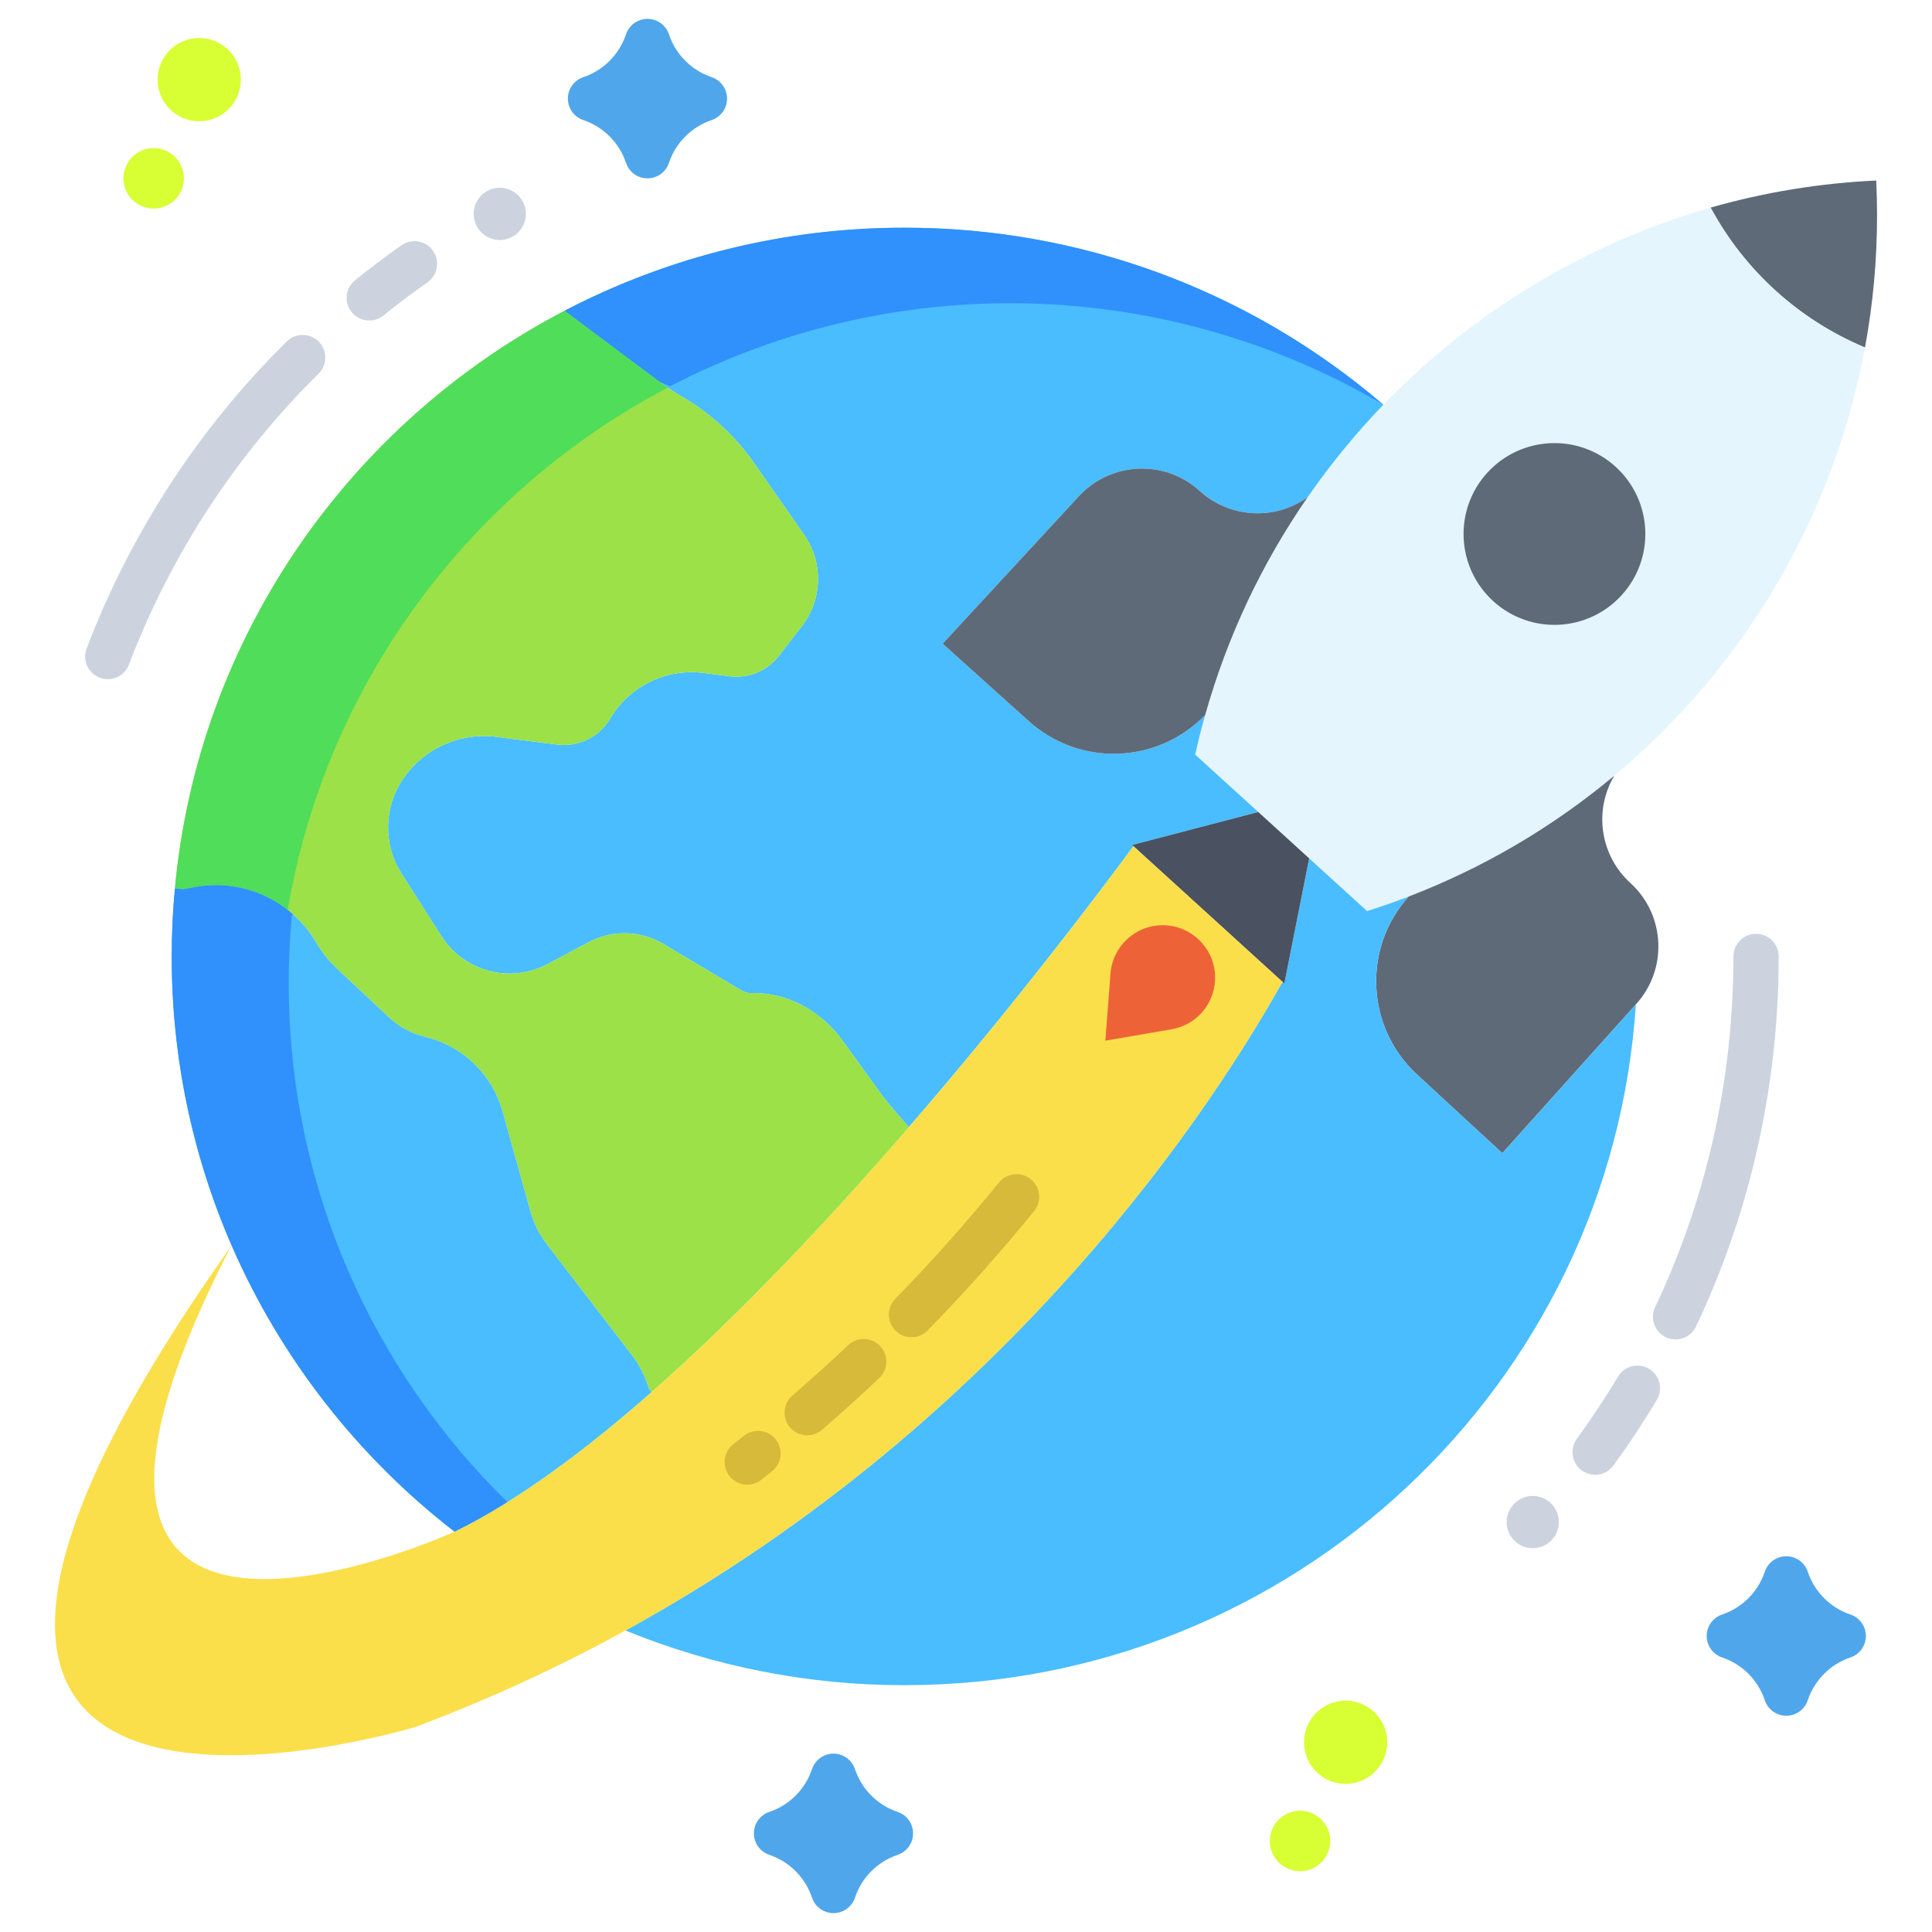
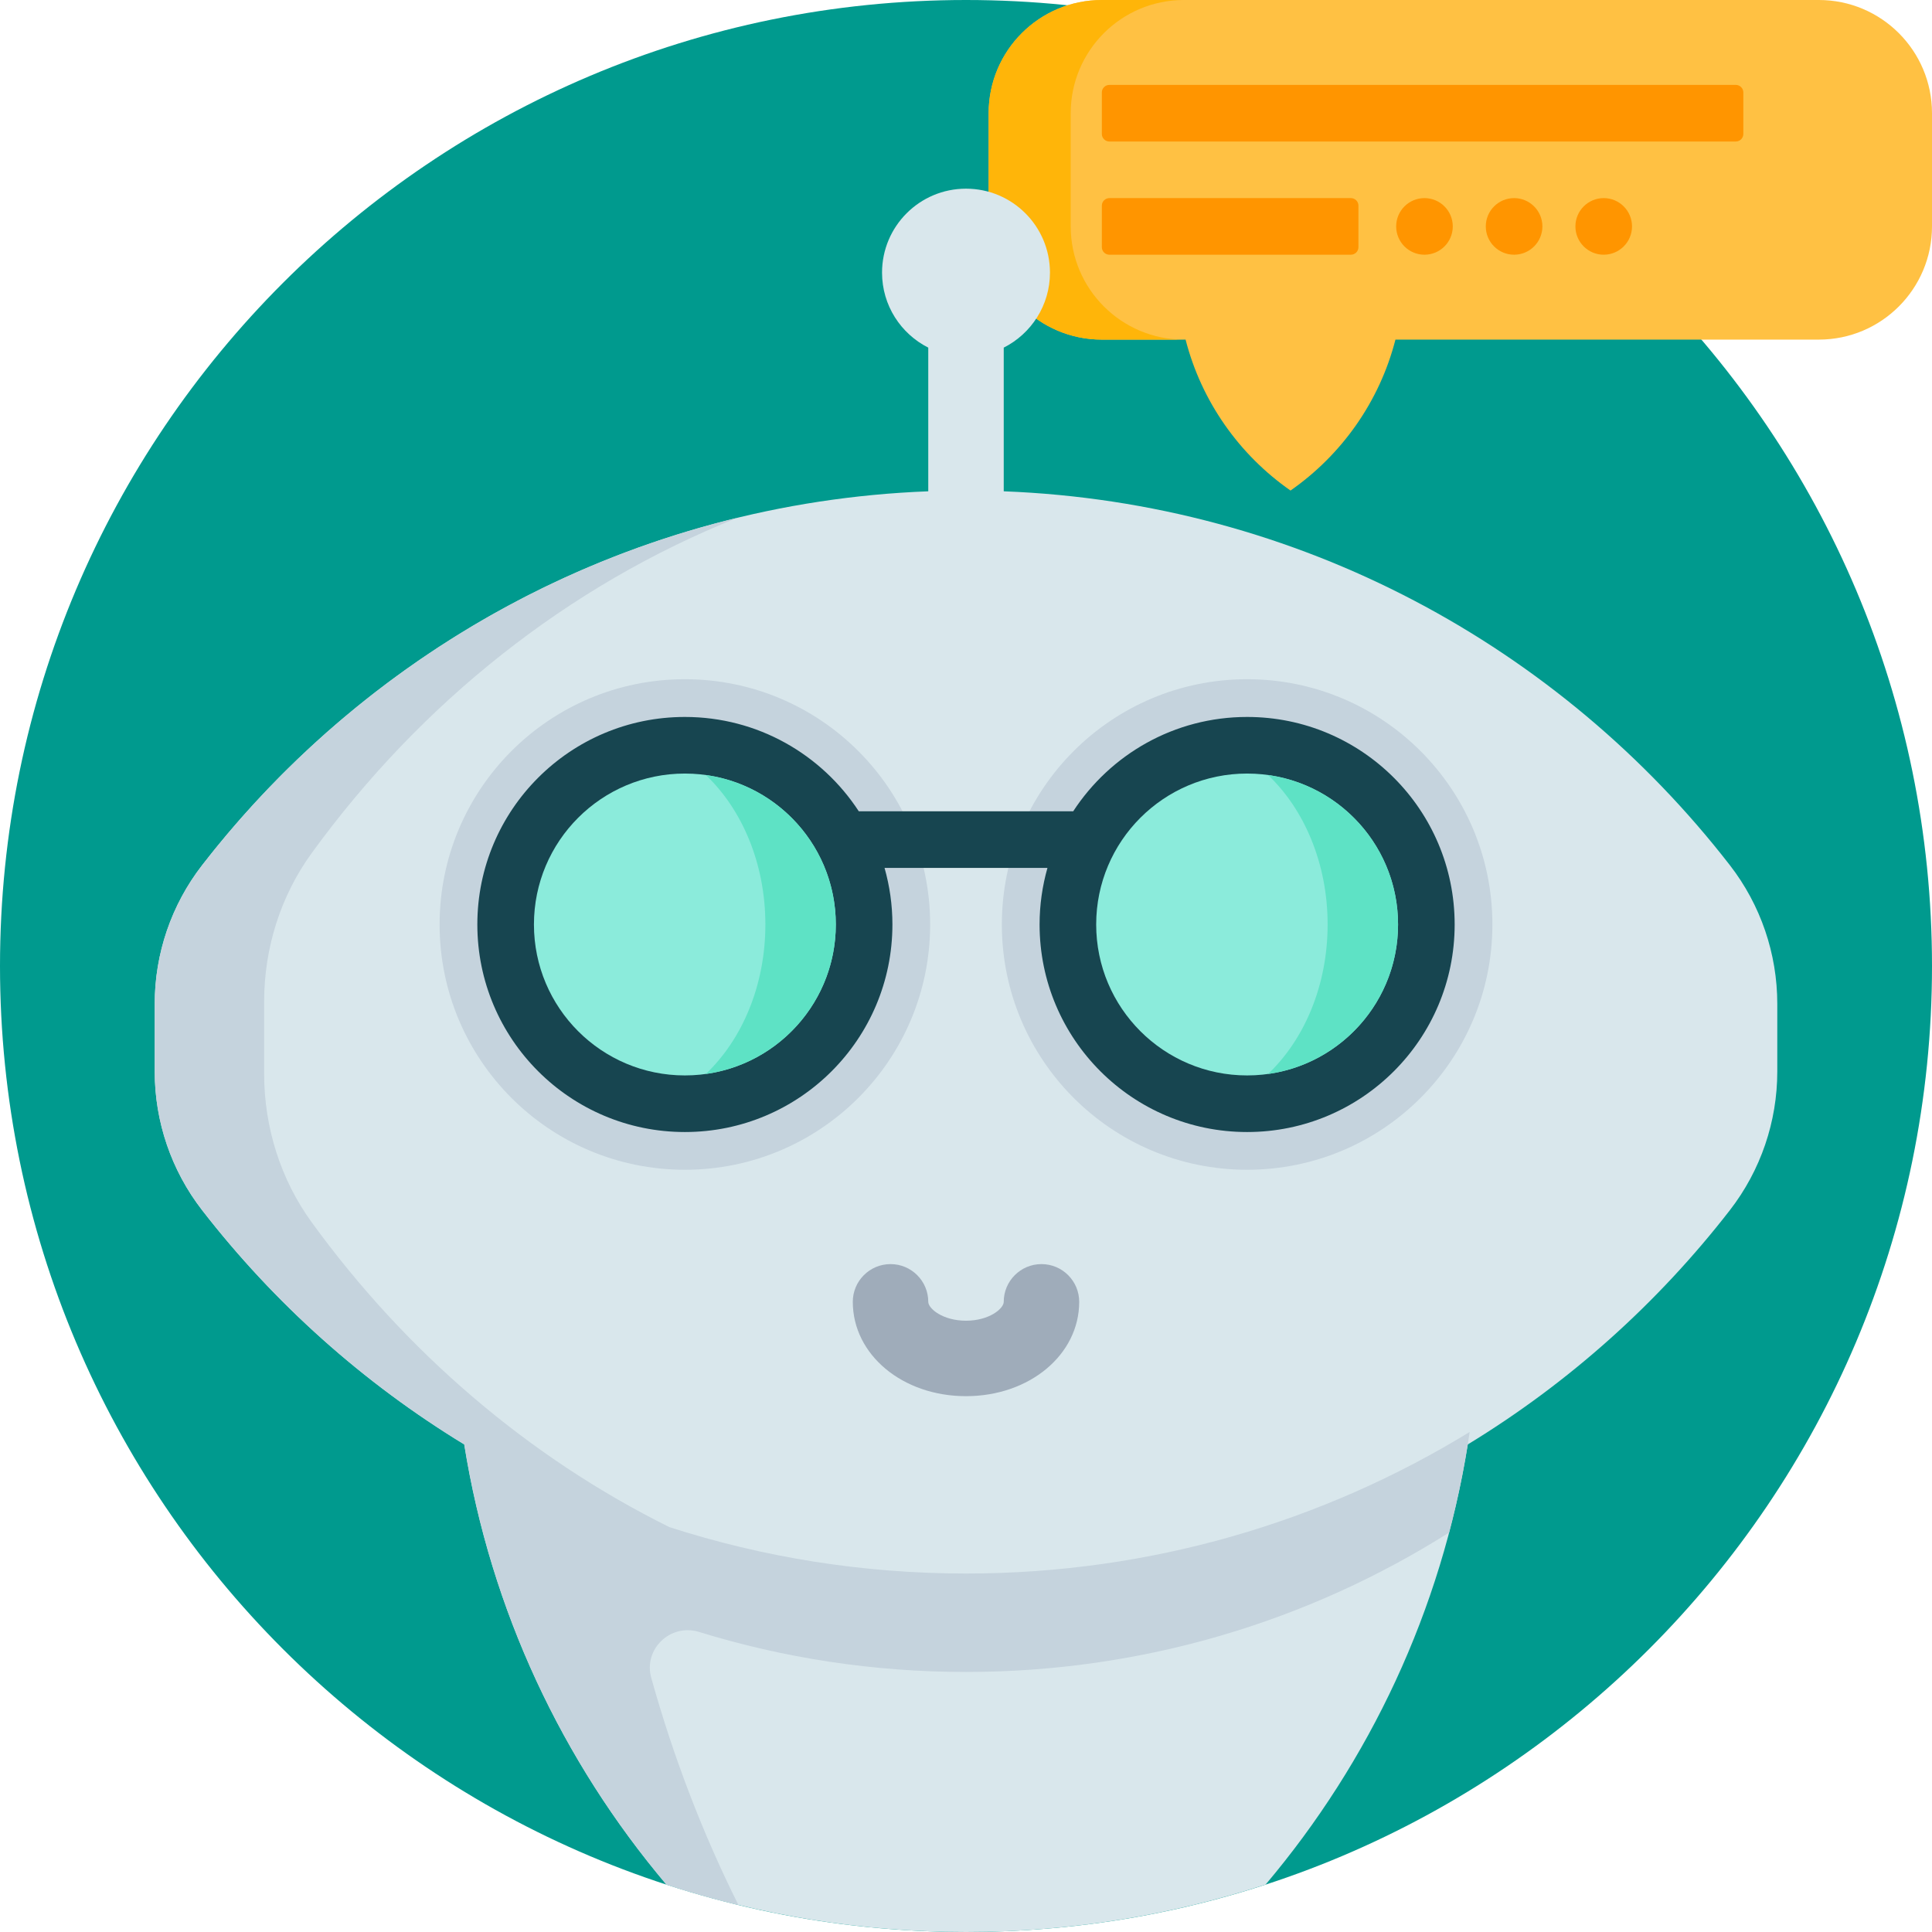
- <svg xmlns="http://www.w3.org/2000/svg" id="Layer_1" height="512" viewBox="0 0 512 512" width="512" data-name="Layer 1">
-   <path d="m497.22 47.84c.14 3.09.22 6.16.22 9.21a192.591 192.591 0 0 1 -3.19 35l-.21-.04a82.7 82.7 0 0 1 -40.61-36.81l-.1-.19a192.782 192.782 0 0 1 43.89-7.17z" fill="#5f6a78" />
-   <path d="m373.28 237.6q-5.415 2.085-10.99 3.84l-15.35-13.97-13.48-12.28-16.72-15.21q1.17-5.31 2.65-10.51a193.1 193.1 0 0 1 27.16-57.72 195.747 195.747 0 0 1 106.78-76.74l.1.19a82.7 82.7 0 0 0 40.61 36.81l.21.04a193.531 193.531 0 0 1 -66.54 113.59 192.508 192.508 0 0 1 -54.43 31.96z" fill="#e5f5fd" />
-   <path d="m433.52 266.18-35.39 39.44-22.59-20.83a33.639 33.639 0 0 1 -2.26-47.19 192.508 192.508 0 0 0 54.43-31.96l.03.03a22.748 22.748 0 0 0 4.32 28.32 22.755 22.755 0 0 1 1.51 32.13z" fill="#5f6a78" />
-   <path d="m398.13 305.62 35.39-39.44c-6.58 100.73-90.83 180.41-193.8 180.41a194.6 194.6 0 0 1 -73.95-14.49v-.01c103.28-56.69 156.88-141.28 173.77-171.32l.43-.47.39.36 6.58-33.19 15.35 13.97q5.565-1.755 10.99-3.84a33.639 33.639 0 0 0 2.26 47.19z" fill="#49bdff" />
-   <path d="m366.6 107.26a196.108 196.108 0 0 0 -20.05 24.49 22.765 22.765 0 0 1 -28.6-1.64 22.754 22.754 0 0 0 -32.14 1.5l-36 38.98 22.85 20.55a33.667 33.667 0 0 0 46.73-1.67q-1.485 5.205-2.65 10.51l16.72 15.21-33.44 8.74.35.32c-9.16 12.43-31.56 42.14-59.54 74.48l-5.15-6.02c-.79-.92-1.54-1.88-2.25-2.87l-10.11-14.01c-5.59-7.75-14.53-12.89-24.13-12.64a4.961 4.961 0 0 1 -2.74-.72l-20.66-12.32a20.2 20.2 0 0 0 -19.75-.48l-10.89 5.8a21.46 21.46 0 0 1 -28.17-7.37l-10.58-16.6a22.773 22.773 0 0 1 .39-25.06 25.942 25.942 0 0 1 24.82-11.16l15.86 2.01a14.29 14.29 0 0 0 14.17-6.76 25.1 25.1 0 0 1 24.85-12.19l6.93.88a14.186 14.186 0 0 0 12.92-5.33l6.11-7.89a20.438 20.438 0 0 0 .62-24.31l-13.18-18.89a60.759 60.759 0 0 0 -19.3-17.77 60.869 60.869 0 0 1 -5.81-3.85l-11.11-8.29-14.07-10.53a195.227 195.227 0 0 1 217 24.9z" fill="#49bdff" />
-   <path d="m300.37 224.25-.35-.32 33.44-8.74 13.48 12.28-6.58 33.19-.39-.36z" fill="#4a5160" />
-   <path d="m339.97 260.3-.43.47c-16.89 30.04-70.49 114.63-173.77 171.32a429.546 429.546 0 0 1 -55.61 25.55s-177.35 54.02-48.92-127.41c-68.22 132.37 56.68 76.9 59.22 75.68l.01-.01c16.5-8.09 34.35-21.28 52.22-37.02 23.71-20.87 47.45-46.23 68.14-70.15 27.98-32.34 50.38-62.05 59.54-74.48z" fill="#fadf4a" />
-   <path d="m317.95 130.11a22.765 22.765 0 0 0 28.6 1.64 193.1 193.1 0 0 0 -27.16 57.72 33.667 33.667 0 0 1 -46.73 1.67l-22.85-20.55 36-38.98a22.754 22.754 0 0 1 32.14-1.5z" fill="#5f6a78" />
-   <path d="m235.68 292.71 5.15 6.02c-20.69 23.92-44.43 49.28-68.14 70.15l-.66-.74a28.185 28.185 0 0 0 -4.65-9.11l-22.43-29.24a25.915 25.915 0 0 1 -4.4-8.82l-7.4-26.55a28.052 28.052 0 0 0 -19.6-19.41l-1.61-.43a20.888 20.888 0 0 1 -8.74-4.87l-13.81-12.92a31.32 31.32 0 0 1 -5.58-6.98 30.8 30.8 0 0 0 -32.48-14.66l-2.65.52-2.33-.22c6.19-66.62 46.43-123.44 103.25-153.09l14.07 10.53 11.11 8.29a60.869 60.869 0 0 0 5.81 3.85 60.759 60.759 0 0 1 19.3 17.77l13.18 18.89a20.438 20.438 0 0 1 -.62 24.31l-6.11 7.89a14.186 14.186 0 0 1 -12.92 5.33l-6.93-.88a25.1 25.1 0 0 0 -24.85 12.19 14.29 14.29 0 0 1 -14.17 6.76l-15.86-2.01a25.942 25.942 0 0 0 -24.82 11.16 22.773 22.773 0 0 0 -.39 25.06l10.58 16.6a21.46 21.46 0 0 0 28.17 7.37l10.89-5.8a20.2 20.2 0 0 1 19.75.48l20.66 12.32a4.961 4.961 0 0 0 2.74.72c9.6-.25 18.54 4.89 24.13 12.64l10.11 14.01c.71.99 1.46 1.95 2.25 2.87z" fill="#9be147" />
-   <path d="m172.03 368.14.66.74c-17.87 15.74-35.72 28.93-52.22 37.02l-.01.01a193.941 193.941 0 0 1 -59.04-75.76 191.509 191.509 0 0 1 -15.91-76.68q0-9.12.84-18.02l2.33.22 2.65-.52a30.8 30.8 0 0 1 32.48 14.66 31.32 31.32 0 0 0 5.58 6.98l13.81 12.92a20.888 20.888 0 0 0 8.74 4.87l1.61.43a28.052 28.052 0 0 1 19.6 19.41l7.4 26.55a25.915 25.915 0 0 0 4.4 8.82l22.43 29.24a28.185 28.185 0 0 1 4.65 9.11z" fill="#49bdff" />
-   <path d="m428.16 123.7a24.086 24.086 0 1 1 -34.03 1.6 24.093 24.093 0 0 1 34.03-1.6z" fill="#5f6a78" />
-   <path d="m322 258.44a13.67 13.67 0 0 1 -.34 3.8 13.886 13.886 0 0 1 -11.18 10.53l-17.55 3.02 1.36-17.76a13.882 13.882 0 0 1 27.71.41z" fill="#ed6337" />
-   <path d="m239.72 60.35a194.166 194.166 0 0 0 -90.12 22.01l14.07 10.53 11.11 8.29 2.82 1.18a195.4 195.4 0 0 1 188.888 4.806 194.1 194.1 0 0 0 -126.768-46.816z" fill="#3090fc" />
-   <path d="m176.952 102.711c-.732-.5-1.463-1-2.172-1.531l-11.11-8.29-14.07-10.53c-56.82 29.65-97.06 86.47-103.25 153.09l2.33.22 2.65-.52a30.749 30.749 0 0 1 24.912 6.012c10.184-60.152 48.336-110.867 100.71-138.451z" fill="#50dd5a" />
-   <path d="m92.42 337.15a191.509 191.509 0 0 1 -15.91-76.68q0-9.12.84-18.02l.491.046a30.772 30.772 0 0 0 -26.511-7.346l-2.65.52-2.33-.22q-.84 8.9-.84 18.02a191.509 191.509 0 0 0 15.91 76.68 193.941 193.941 0 0 0 59.04 75.76l.01-.01a157.093 157.093 0 0 0 13.983-7.846 193.413 193.413 0 0 1 -42.033-60.904z" fill="#3090fc" />
-   <g fill="#ccd3df">
-     <path d="m97.859 84.941a6 6 0 0 1 -3.771-10.67c3.988-3.217 8.128-6.337 12.3-9.271a6 6 0 1 1 6.9 9.818c-3.96 2.783-7.886 5.741-11.669 8.793a5.974 5.974 0 0 1 -3.76 1.33z" />
-     <path d="m28.562 180a6 6 0 0 1 -5.608-8.134 228.6 228.6 0 0 1 52.972-81.312 6 6 0 1 1 8.461 8.508 216.68 216.68 0 0 0 -50.216 77.066 6 6 0 0 1 -5.609 3.872z" />
-     <path d="m422.723 390.838a6 6 0 0 1 -4.843-9.535c3.877-5.318 7.547-10.862 10.907-16.48a6 6 0 0 1 10.3 6.16c-3.547 5.929-7.42 11.78-11.511 17.39a5.99 5.99 0 0 1 -4.853 2.465z" />
-     <path d="m444.05 354.969a6 6 0 0 1 -5.419-8.57c1.826-3.856 3.563-7.826 5.161-11.8 2.6-6.471 4.914-13.151 6.873-19.853a217.279 217.279 0 0 0 7.008-33.829 221.753 221.753 0 0 0 1.7-27.442 6 6 0 0 1 12 0 233.739 233.739 0 0 1 -1.8 28.933 229.166 229.166 0 0 1 -7.4 35.7c-2.068 7.077-4.509 14.13-7.256 20.963-1.689 4.2-3.522 8.391-5.45 12.463a6 6 0 0 1 -5.417 3.435z" />
-     <path d="m132.44 63.6a6.92 6.92 0 1 1 6.925-6.919 6.929 6.929 0 0 1 -6.925 6.919z" />
-     <path d="m406.189 410.289a6.92 6.92 0 1 1 6.925-6.919 6.929 6.929 0 0 1 -6.925 6.919z" />
-   </g>
-   <path d="m344.526 495.89a8.012 8.012 0 1 1 8.012-8.013 8.022 8.022 0 0 1 -8.012 8.013z" fill="#d8ff33" />
-   <path d="m356.6 472.752a11.03 11.03 0 1 1 11.03-11.03 11.043 11.043 0 0 1 -11.03 11.03z" fill="#d8ff33" />
-   <path d="m40.721 55.272a8.012 8.012 0 1 1 8.012-8.012 8.021 8.021 0 0 1 -8.012 8.012z" fill="#d8ff33" />
-   <path d="m52.793 32.134a11.03 11.03 0 1 1 11.029-11.034 11.042 11.042 0 0 1 -11.029 11.034z" fill="#d8ff33" />
-   <path d="m188.582 20.444a17.985 17.985 0 0 1 -11.3-11.337 6 6 0 0 0 -11.387 0 17.982 17.982 0 0 1 -11.3 11.337 6 6 0 0 0 0 11.381 17.98 17.98 0 0 1 11.3 11.336 6 6 0 0 0 11.387 0 17.982 17.982 0 0 1 11.3-11.336 6 6 0 0 0 0-11.381z" fill="#50a6ea" />
-   <path d="m237.875 480.175a17.982 17.982 0 0 1 -11.3-11.336 6 6 0 0 0 -11.387 0 17.98 17.98 0 0 1 -11.3 11.336 6 6 0 0 0 0 11.381 17.982 17.982 0 0 1 11.3 11.337 6 6 0 0 0 11.387 0 17.983 17.983 0 0 1 11.3-11.337 6 6 0 0 0 0-11.381z" fill="#50a6ea" />
-   <path d="m490.375 427.864a17.982 17.982 0 0 1 -11.3-11.336 6 6 0 0 0 -11.387 0 17.98 17.98 0 0 1 -11.3 11.336 6 6 0 0 0 0 11.381 17.982 17.982 0 0 1 11.3 11.337 6 6 0 0 0 11.387 0 17.985 17.985 0 0 1 11.3-11.337 6 6 0 0 0 0-11.381z" fill="#50a6ea" />
-   <path d="m198.032 393.443a6 6 0 0 1 -3.706-10.722q1.413-1.107 2.806-2.219a6 6 0 0 1 7.482 9.382q-1.434 1.143-2.884 2.281a5.98 5.98 0 0 1 -3.698 1.278z" fill="#d8ba3a" />
-   <path d="m213.924 380.366a6 6 0 0 1 -3.924-10.543c4.992-4.307 9.961-8.8 14.77-13.344a6 6 0 0 1 8.245 8.72c-4.941 4.671-10.046 9.283-15.175 13.709a5.98 5.98 0 0 1 -3.916 1.458z" fill="#d8ba3a" />
-   <path d="m241.562 354.379a6 6 0 0 1 -4.291-10.194c9.549-9.77 18.8-20.146 27.5-30.841a6 6 0 0 1 9.309 7.572c-8.929 10.977-18.428 21.628-28.23 31.657a5.987 5.987 0 0 1 -4.288 1.806z" fill="#d8ba3a" />
+ <svg xmlns="http://www.w3.org/2000/svg" version="1.1" id="Capa_1" x="0px" y="0px" viewBox="0 0 512 512" style="enable-background:new 0 0 512 512;" xml:space="preserve">
+   <path style="fill:#009A8E;" d="M512,256c0,141.385-114.615,256-256,256S0,397.385,0,256S114.615,0,256,0S512,114.615,512,256z" />
+   <path style="fill:#FFC143;" d="M512,30v30c0,16.568-13.431,30-30,30H369.807c-4.22,16.445-14.266,30.552-27.807,40  c-13.541-9.448-23.587-23.555-27.807-40H292c-16.569,0-30-13.432-30-30V30c0-16.568,13.431-30,30-30h190  C498.569,0,512,13.432,512,30z" />
+   <path style="fill:#FFB509;" d="M313.75,90H292c-16.569,0-30-13.432-30-30V30c0-16.568,13.431-30,30-30h21.75  c-16.569,0-30,13.432-30,30v30C283.75,76.568,297.181,90,313.75,90z" />
+   <path style="fill:#FF9500;" d="M462,24.5v11c0,1.104-0.896,2-2,2H294c-1.104,0-2-0.896-2-2v-11c0-1.104,0.896-2,2-2h166  C461.104,22.5,462,23.396,462,24.5z M358,52.5h-64c-1.104,0-2,0.896-2,2v11c0,1.104,0.896,2,2,2h64c1.104,0,2-0.896,2-2v-11  C360,53.396,359.104,52.5,358,52.5z M401.25,52.5c-4.142,0-7.5,3.358-7.5,7.5s3.358,7.5,7.5,7.5s7.5-3.358,7.5-7.5  S405.392,52.5,401.25,52.5z M377.5,52.5c-4.142,0-7.5,3.358-7.5,7.5s3.358,7.5,7.5,7.5s7.5-3.358,7.5-7.5S381.642,52.5,377.5,52.5z   M425,52.5c-4.142,0-7.5,3.358-7.5,7.5s3.358,7.5,7.5,7.5s7.5-3.358,7.5-7.5S429.142,52.5,425,52.5z" />
+   <path style="fill:#D9E7EC;" d="M471,266.041v17.918c0,13.3-4.409,26.232-12.557,36.744c-19.134,24.684-42.684,45.772-69.463,62.085  c-7.04,44.021-26.05,84.045-53.581,116.641C310.4,507.577,283.719,512,256,512s-54.4-4.423-79.399-12.572  c-27.531-32.595-46.541-72.619-53.581-116.641c-26.779-16.312-50.329-37.401-69.463-62.085C45.409,310.191,41,297.259,41,283.959  v-17.918c0-13.3,4.409-26.232,12.557-36.744C98.481,171.344,167.735,133.206,246,130.199V92.125  c-7.264-3.663-12.25-11.185-12.25-19.875C233.75,59.962,243.712,50,256,50s22.25,9.962,22.25,22.25  c0,8.69-4.986,16.212-12.25,19.875v38.074c78.265,3.007,147.519,41.146,192.443,99.099C466.591,239.809,471,252.741,471,266.041z" />
+   <path style="fill:#C5D3DD;" d="M256,417c48.91,0,94.614-13.717,133.478-37.514c-1.322,9.059-3.149,17.953-5.45,26.655  c-37.057,23.402-80.96,36.946-128.028,36.946c-24.627,0-48.384-3.715-70.75-10.606c-7.566-2.331-14.793,4.542-12.662,12.167  c5.938,21.251,13.715,41.415,23.098,60.186c-6.461-1.561-12.825-3.366-19.085-5.406c-27.531-32.595-46.523-72.624-53.562-116.645  c-26.784-16.312-50.344-37.393-69.482-62.081C45.409,310.191,41,297.259,41,283.959v-17.918c0-13.3,4.409-26.232,12.557-36.744  c34.98-45.125,84.712-78.238,141.963-92.106c-45.015,17.957-84.035,49.062-112.963,88.955C74.409,237.382,70,251.206,70,265.423  v19.154c0,14.217,4.409,28.041,12.557,39.277c24.97,34.434,57.463,62.312,94.835,80.847C202.161,412.686,228.576,417,256,417z   M330.5,310c35.898,0,65-29.102,65-65s-29.102-65-65-65s-65,29.102-65,65S294.602,310,330.5,310z M116.5,245  c0,35.898,29.102,65,65,65s65-29.102,65-65s-29.102-65-65-65S116.5,209.102,116.5,245z" />
+   <path style="fill:#9FACBA;" d="M286,345c0,14.019-13.178,25-30,25s-30-10.981-30-25c0-5.522,4.477-10,10-10s10,4.478,10,10  c0,1.763,3.796,5,10,5c6.203,0,10-3.237,10-5c0-5.522,4.478-10,10-10S286,339.478,286,345z" />
+   <path style="fill:#174550;" d="M385.5,245c0,30.375-24.624,55-55,55s-55-24.625-55-55c0-5.203,0.738-10.229,2.088-15h-43.176  c1.35,4.771,2.088,9.797,2.088,15c0,30.375-24.624,55-55,55s-55-24.625-55-55s24.624-55,55-55c19.304,0,36.274,9.954,46.088,25  h56.823c9.814-15.046,26.784-25,46.088-25C360.876,190,385.5,214.625,385.5,245z" />
+   <path style="fill:#8BEBDB;" d="M221.5,245c0,22.091-17.909,40-40,40s-40-17.909-40-40s17.909-40,40-40S221.5,222.909,221.5,245z   M330.5,205c-22.091,0-40,17.909-40,40s17.909,40,40,40s40-17.909,40-40S352.591,205,330.5,205z" />
+   <path style="fill:#5EE2C5;" d="M221.5,245c0,20.206-14.985,36.903-34.446,39.607c9.588-9.094,15.78-23.448,15.78-39.607  s-6.192-30.514-15.78-39.607C206.515,208.097,221.5,224.794,221.5,245z M336.054,205.393c9.588,9.094,15.78,23.448,15.78,39.607  s-6.192,30.514-15.78,39.607C355.515,281.903,370.5,265.206,370.5,245S355.515,208.097,336.054,205.393z" />
+   <g>
+ </g>
+   <g>
+ </g>
+   <g>
+ </g>
+   <g>
+ </g>
+   <g>
+ </g>
+   <g>
+ </g>
+   <g>
+ </g>
+   <g>
+ </g>
+   <g>
+ </g>
+   <g>
+ </g>
+   <g>
+ </g>
+   <g>
+ </g>
+   <g>
+ </g>
+   <g>
+ </g>
+   <g>
+ </g>
</svg>
